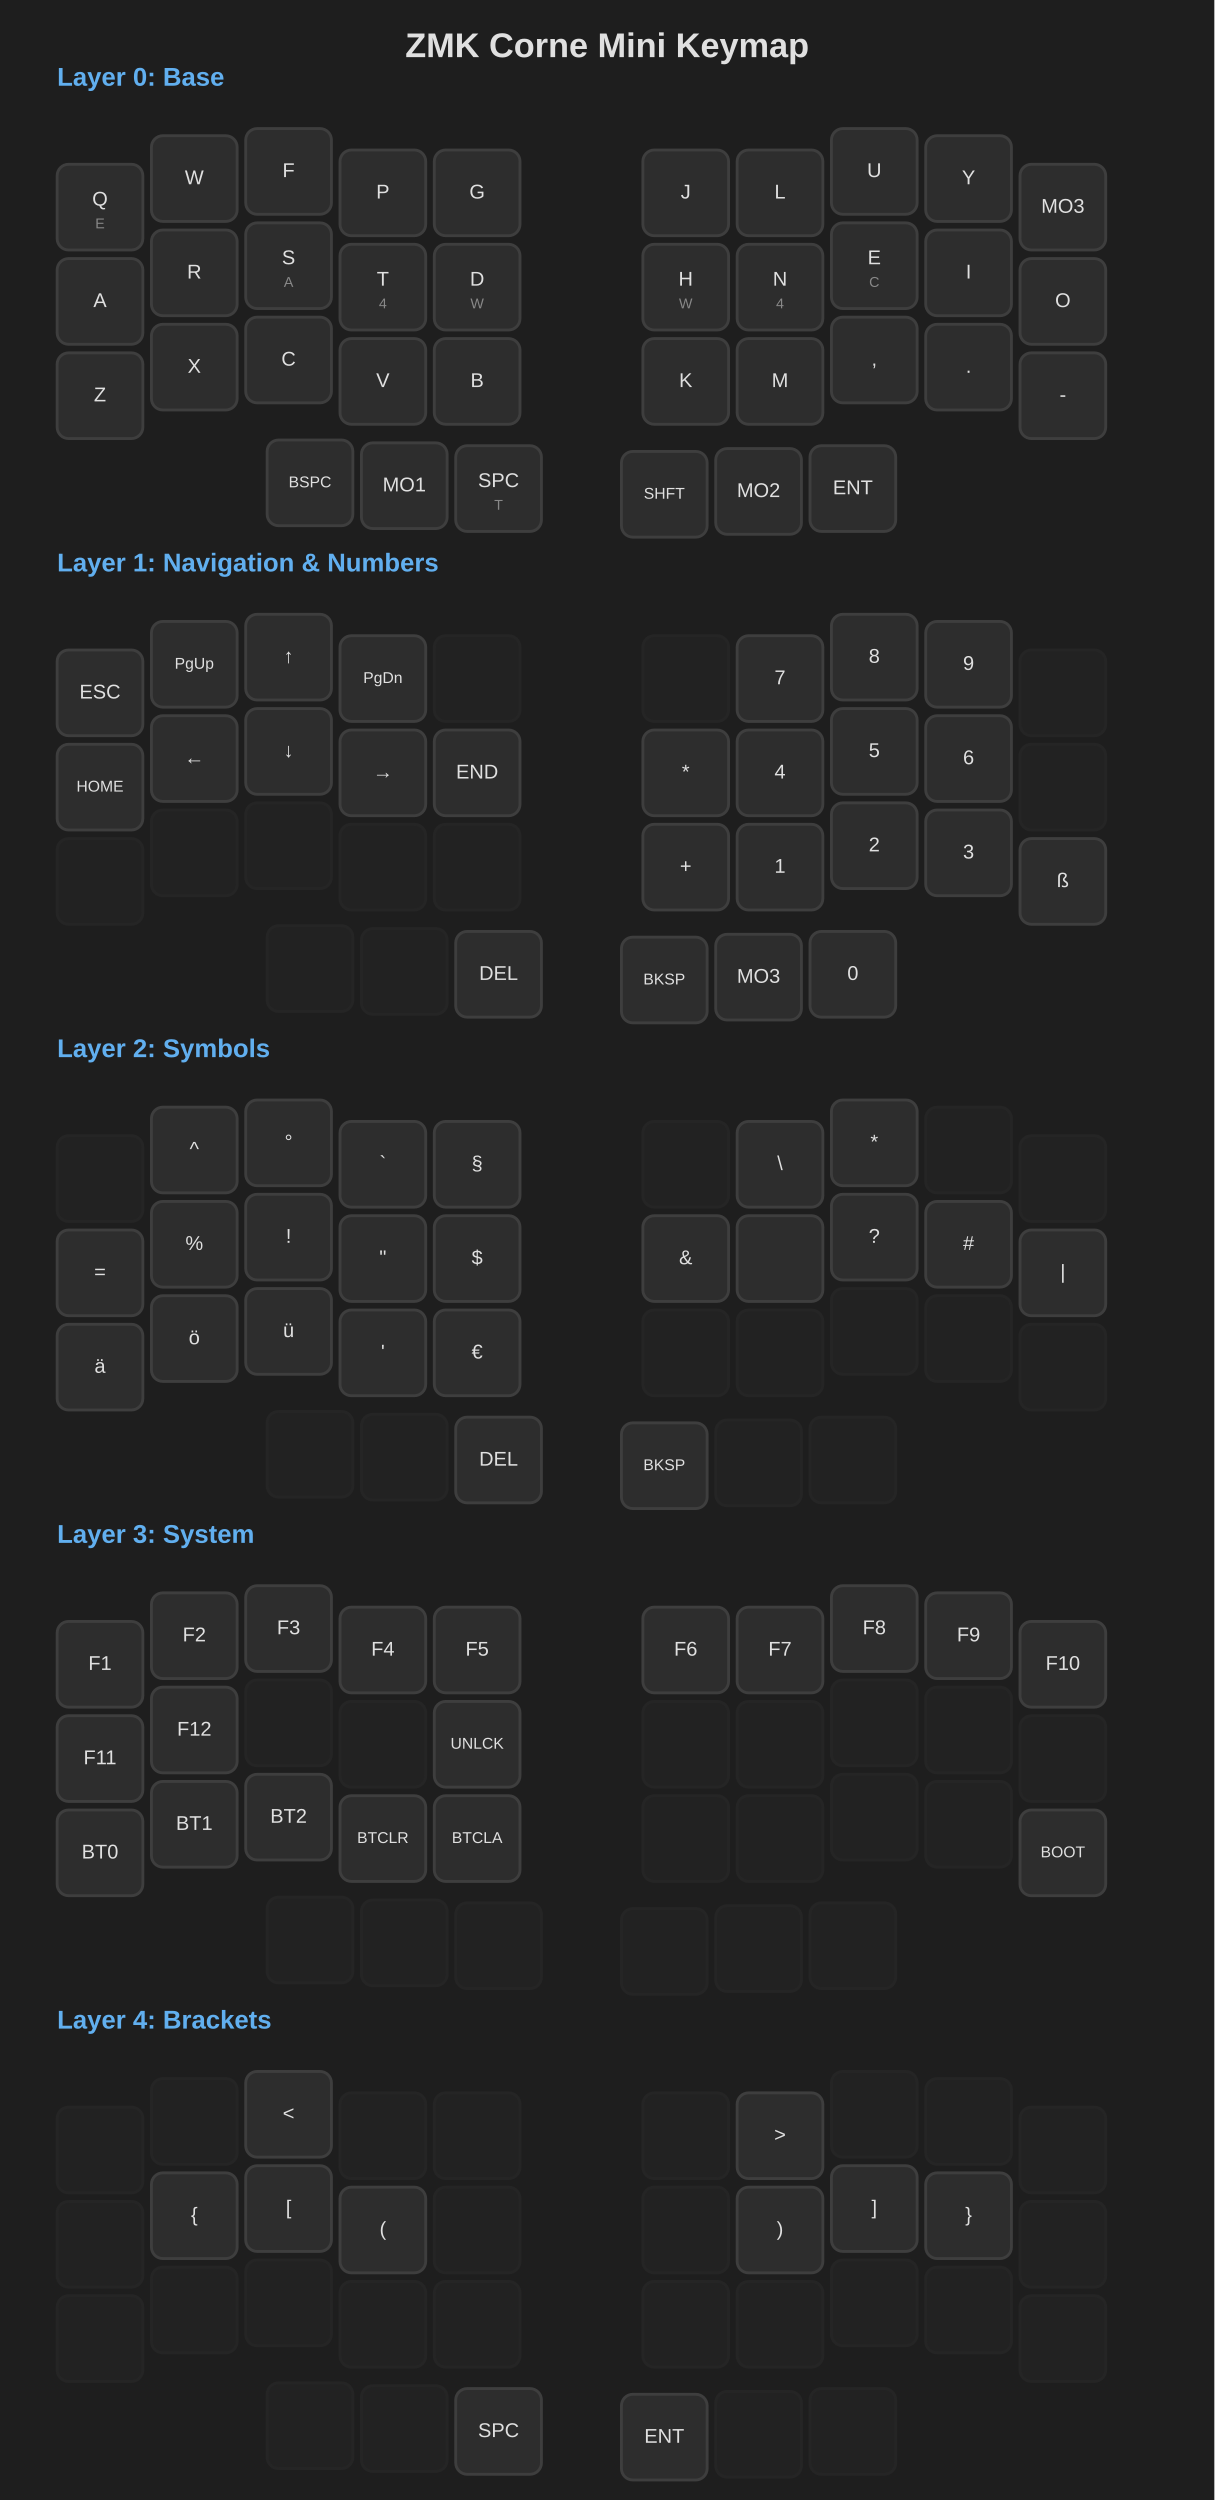
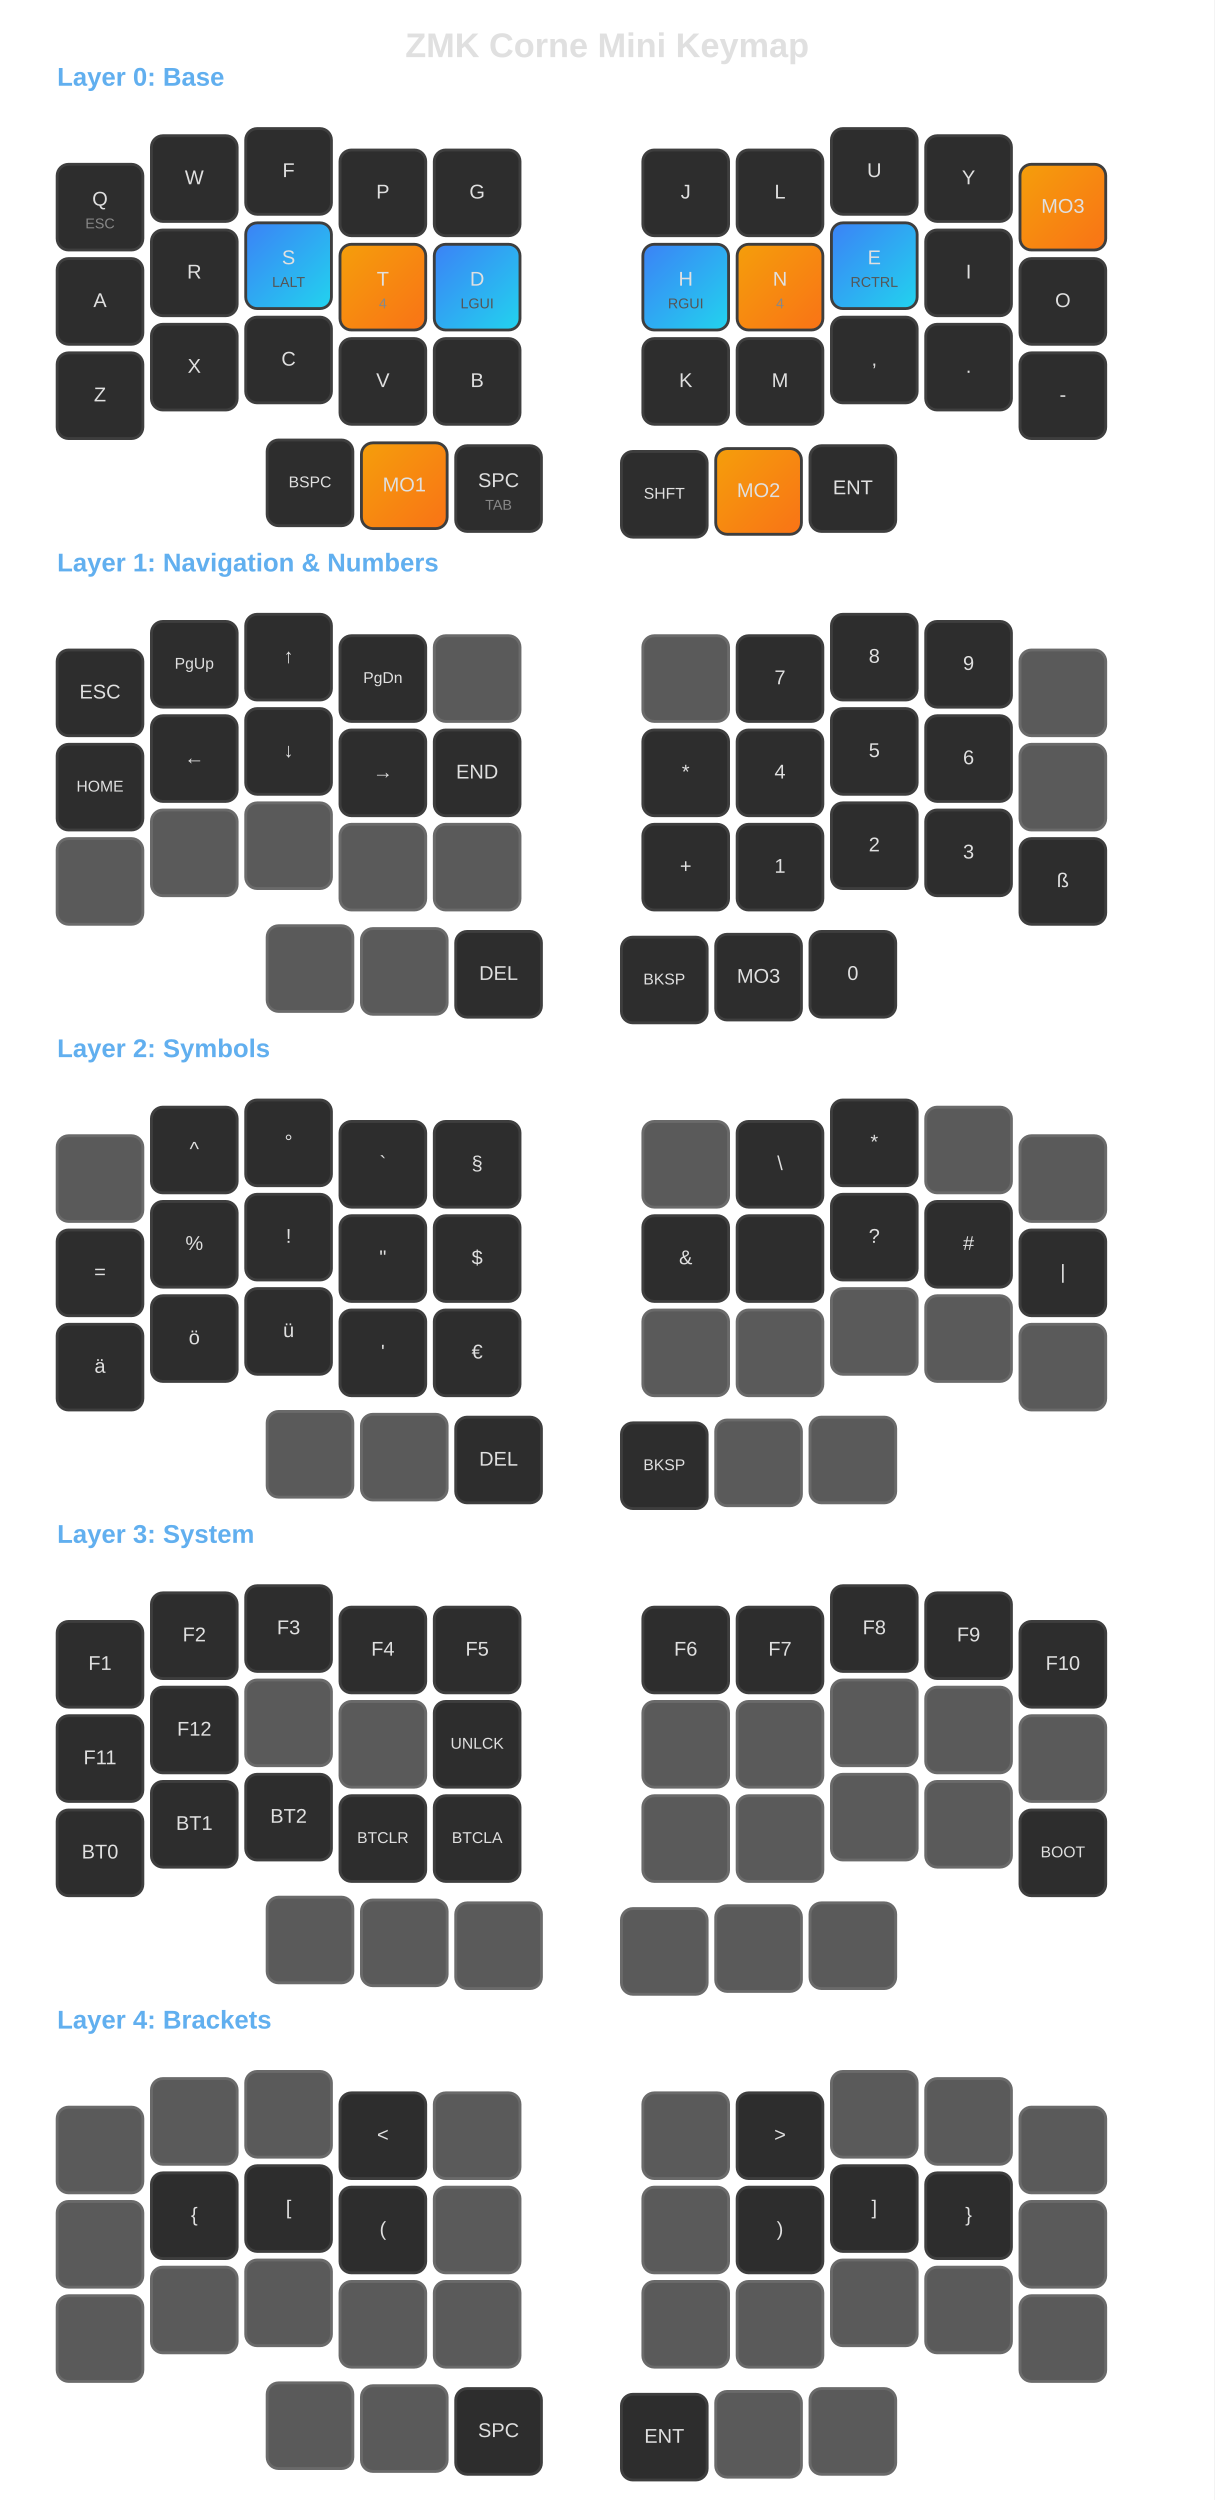
<svg xmlns="http://www.w3.org/2000/svg" viewBox="0 0 850 1750.0" width="850" height="1750.0">
-   <rect width="100%" height="100%" fill="#1e1e1e" />
+   <rect width="100%" height="100%" fill="#ffffff" />
+   <defs>
+     <linearGradient id="homerow-mods" x1="0" y1="0" x2="1" y2="1">
+       <stop offset="0%" stop-color="#3b82f6" />
+       <stop offset="100%" stop-color="#22d3ee" />
+     </linearGradient>
+     <linearGradient id="layer-switch" x1="0" y1="0" x2="1" y2="1">
+       <stop offset="0%" stop-color="#f59e0b" />
+       <stop offset="100%" stop-color="#f97316" />
+     </linearGradient>
+   </defs>
  <text x="50%" y="40.0" font-family="Arial" font-weight="bold" font-size="24" fill="#e0e0e0" text-anchor="middle">ZMK Corne Mini Keymap</text>
  <text x="40" y="60.0" font-family="Arial" font-size="18" fill="#61afef" font-weight="bold">Layer 0: Base</text>
  <rect x="40" y="115.0" width="60" height="60" rx="8" fill="#2d2d2d" stroke="#3e3e3e" stroke-width="2" />
  <text x="70.0" y="140.0" font-family="Arial" font-size="14" fill="#e0e0e0" text-anchor="middle" dominant-baseline="middle">Q</text>
-   <text x="70.0" y="157.0" font-family="Arial" font-size="10" fill="#888888" text-anchor="middle" dominant-baseline="middle">E</text>
+   <text x="70.0" y="157.0" font-family="Arial" font-size="10" fill="#888888" text-anchor="middle" dominant-baseline="middle">ESC</text>
  <rect x="106" y="95.0" width="60" height="60" rx="8" fill="#2d2d2d" stroke="#3e3e3e" stroke-width="2" />
  <text x="136.0" y="125.0" font-family="Arial" font-size="14" fill="#e0e0e0" text-anchor="middle" dominant-baseline="middle">W</text>
  <rect x="172" y="90.0" width="60" height="60" rx="8" fill="#2d2d2d" stroke="#3e3e3e" stroke-width="2" />
  <text x="202.0" y="120.0" font-family="Arial" font-size="14" fill="#e0e0e0" text-anchor="middle" dominant-baseline="middle">F</text>
  <rect x="238" y="105.0" width="60" height="60" rx="8" fill="#2d2d2d" stroke="#3e3e3e" stroke-width="2" />
  <text x="268.0" y="135.0" font-family="Arial" font-size="14" fill="#e0e0e0" text-anchor="middle" dominant-baseline="middle">P</text>
  <rect x="304" y="105.0" width="60" height="60" rx="8" fill="#2d2d2d" stroke="#3e3e3e" stroke-width="2" />
  <text x="334.0" y="135.0" font-family="Arial" font-size="14" fill="#e0e0e0" text-anchor="middle" dominant-baseline="middle">G</text>
  <rect x="40" y="181.0" width="60" height="60" rx="8" fill="#2d2d2d" stroke="#3e3e3e" stroke-width="2" />
  <text x="70.0" y="211.0" font-family="Arial" font-size="14" fill="#e0e0e0" text-anchor="middle" dominant-baseline="middle">A</text>
  <rect x="106" y="161.0" width="60" height="60" rx="8" fill="#2d2d2d" stroke="#3e3e3e" stroke-width="2" />
  <text x="136.0" y="191.0" font-family="Arial" font-size="14" fill="#e0e0e0" text-anchor="middle" dominant-baseline="middle">R</text>
-   <rect x="172" y="156.0" width="60" height="60" rx="8" fill="#2d2d2d" stroke="#3e3e3e" stroke-width="2" />
+   <rect x="172" y="156.0" width="60" height="60" rx="8" fill="url(#homerow-mods)" stroke="#3e3e3e" stroke-width="2" />
  <text x="202.0" y="181.0" font-family="Arial" font-size="14" fill="#e0e0e0" text-anchor="middle" dominant-baseline="middle">S</text>
-   <text x="202.0" y="198.0" font-family="Arial" font-size="10" fill="#888888" text-anchor="middle" dominant-baseline="middle">A</text>
-   <rect x="238" y="171.0" width="60" height="60" rx="8" fill="#2d2d2d" stroke="#3e3e3e" stroke-width="2" />
+   <text x="202.0" y="198.0" font-family="Arial" font-size="10" fill="#555555" text-anchor="middle" dominant-baseline="middle">LALT</text>
+   <rect x="238" y="171.0" width="60" height="60" rx="8" fill="url(#layer-switch)" stroke="#3e3e3e" stroke-width="2" />
  <text x="268.0" y="196.0" font-family="Arial" font-size="14" fill="#e0e0e0" text-anchor="middle" dominant-baseline="middle">T</text>
  <text x="268.0" y="213.0" font-family="Arial" font-size="10" fill="#888888" text-anchor="middle" dominant-baseline="middle">4</text>
-   <rect x="304" y="171.0" width="60" height="60" rx="8" fill="#2d2d2d" stroke="#3e3e3e" stroke-width="2" />
+   <rect x="304" y="171.0" width="60" height="60" rx="8" fill="url(#homerow-mods)" stroke="#3e3e3e" stroke-width="2" />
  <text x="334.0" y="196.0" font-family="Arial" font-size="14" fill="#e0e0e0" text-anchor="middle" dominant-baseline="middle">D</text>
-   <text x="334.0" y="213.0" font-family="Arial" font-size="10" fill="#888888" text-anchor="middle" dominant-baseline="middle">W</text>
+   <text x="334.0" y="213.0" font-family="Arial" font-size="10" fill="#555555" text-anchor="middle" dominant-baseline="middle">LGUI</text>
  <rect x="40" y="247.0" width="60" height="60" rx="8" fill="#2d2d2d" stroke="#3e3e3e" stroke-width="2" />
  <text x="70.0" y="277.0" font-family="Arial" font-size="14" fill="#e0e0e0" text-anchor="middle" dominant-baseline="middle">Z</text>
  <rect x="106" y="227.0" width="60" height="60" rx="8" fill="#2d2d2d" stroke="#3e3e3e" stroke-width="2" />
  <text x="136.0" y="257.0" font-family="Arial" font-size="14" fill="#e0e0e0" text-anchor="middle" dominant-baseline="middle">X</text>
  <rect x="172" y="222.0" width="60" height="60" rx="8" fill="#2d2d2d" stroke="#3e3e3e" stroke-width="2" />
  <text x="202.0" y="252.0" font-family="Arial" font-size="14" fill="#e0e0e0" text-anchor="middle" dominant-baseline="middle">C</text>
  <rect x="238" y="237.0" width="60" height="60" rx="8" fill="#2d2d2d" stroke="#3e3e3e" stroke-width="2" />
  <text x="268.0" y="267.0" font-family="Arial" font-size="14" fill="#e0e0e0" text-anchor="middle" dominant-baseline="middle">V</text>
  <rect x="304" y="237.0" width="60" height="60" rx="8" fill="#2d2d2d" stroke="#3e3e3e" stroke-width="2" />
  <text x="334.0" y="267.0" font-family="Arial" font-size="14" fill="#e0e0e0" text-anchor="middle" dominant-baseline="middle">B</text>
  <rect x="187" y="308.0" width="60" height="60" rx="8" fill="#2d2d2d" stroke="#3e3e3e" stroke-width="2" />
  <text x="217.0" y="338.0" font-family="Arial" font-size="11" fill="#e0e0e0" text-anchor="middle" dominant-baseline="middle">BSPC</text>
-   <rect x="253" y="310.0" width="60" height="60" rx="8" fill="#2d2d2d" stroke="#3e3e3e" stroke-width="2" />
+   <rect x="253" y="310.0" width="60" height="60" rx="8" fill="url(#layer-switch)" stroke="#3e3e3e" stroke-width="2" />
  <text x="283.0" y="340.0" font-family="Arial" font-size="14" fill="#e0e0e0" text-anchor="middle" dominant-baseline="middle">MO1</text>
  <rect x="319" y="312.0" width="60" height="60" rx="8" fill="#2d2d2d" stroke="#3e3e3e" stroke-width="2" />
  <text x="349.0" y="337.0" font-family="Arial" font-size="14" fill="#e0e0e0" text-anchor="middle" dominant-baseline="middle">SPC</text>
-   <text x="349.0" y="354.0" font-family="Arial" font-size="10" fill="#888888" text-anchor="middle" dominant-baseline="middle">T</text>
+   <text x="349.0" y="354.0" font-family="Arial" font-size="10" fill="#888888" text-anchor="middle" dominant-baseline="middle">TAB</text>
  <rect x="450" y="105.0" width="60" height="60" rx="8" fill="#2d2d2d" stroke="#3e3e3e" stroke-width="2" />
  <text x="480.0" y="135.0" font-family="Arial" font-size="14" fill="#e0e0e0" text-anchor="middle" dominant-baseline="middle">J</text>
  <rect x="516" y="105.0" width="60" height="60" rx="8" fill="#2d2d2d" stroke="#3e3e3e" stroke-width="2" />
  <text x="546.0" y="135.0" font-family="Arial" font-size="14" fill="#e0e0e0" text-anchor="middle" dominant-baseline="middle">L</text>
  <rect x="582" y="90.0" width="60" height="60" rx="8" fill="#2d2d2d" stroke="#3e3e3e" stroke-width="2" />
  <text x="612.0" y="120.0" font-family="Arial" font-size="14" fill="#e0e0e0" text-anchor="middle" dominant-baseline="middle">U</text>
  <rect x="648" y="95.0" width="60" height="60" rx="8" fill="#2d2d2d" stroke="#3e3e3e" stroke-width="2" />
  <text x="678.0" y="125.0" font-family="Arial" font-size="14" fill="#e0e0e0" text-anchor="middle" dominant-baseline="middle">Y</text>
-   <rect x="714" y="115.0" width="60" height="60" rx="8" fill="#2d2d2d" stroke="#3e3e3e" stroke-width="2" />
+   <rect x="714" y="115.0" width="60" height="60" rx="8" fill="url(#layer-switch)" stroke="#3e3e3e" stroke-width="2" />
  <text x="744.0" y="145.0" font-family="Arial" font-size="14" fill="#e0e0e0" text-anchor="middle" dominant-baseline="middle">MO3</text>
-   <rect x="450" y="171.0" width="60" height="60" rx="8" fill="#2d2d2d" stroke="#3e3e3e" stroke-width="2" />
+   <rect x="450" y="171.0" width="60" height="60" rx="8" fill="url(#homerow-mods)" stroke="#3e3e3e" stroke-width="2" />
  <text x="480.0" y="196.0" font-family="Arial" font-size="14" fill="#e0e0e0" text-anchor="middle" dominant-baseline="middle">H</text>
-   <text x="480.0" y="213.0" font-family="Arial" font-size="10" fill="#888888" text-anchor="middle" dominant-baseline="middle">W</text>
-   <rect x="516" y="171.0" width="60" height="60" rx="8" fill="#2d2d2d" stroke="#3e3e3e" stroke-width="2" />
+   <text x="480.0" y="213.0" font-family="Arial" font-size="10" fill="#555555" text-anchor="middle" dominant-baseline="middle">RGUI</text>
+   <rect x="516" y="171.0" width="60" height="60" rx="8" fill="url(#layer-switch)" stroke="#3e3e3e" stroke-width="2" />
  <text x="546.0" y="196.0" font-family="Arial" font-size="14" fill="#e0e0e0" text-anchor="middle" dominant-baseline="middle">N</text>
  <text x="546.0" y="213.0" font-family="Arial" font-size="10" fill="#888888" text-anchor="middle" dominant-baseline="middle">4</text>
-   <rect x="582" y="156.0" width="60" height="60" rx="8" fill="#2d2d2d" stroke="#3e3e3e" stroke-width="2" />
+   <rect x="582" y="156.0" width="60" height="60" rx="8" fill="url(#homerow-mods)" stroke="#3e3e3e" stroke-width="2" />
  <text x="612.0" y="181.0" font-family="Arial" font-size="14" fill="#e0e0e0" text-anchor="middle" dominant-baseline="middle">E</text>
-   <text x="612.0" y="198.0" font-family="Arial" font-size="10" fill="#888888" text-anchor="middle" dominant-baseline="middle">C</text>
+   <text x="612.0" y="198.0" font-family="Arial" font-size="10" fill="#555555" text-anchor="middle" dominant-baseline="middle">RCTRL</text>
  <rect x="648" y="161.0" width="60" height="60" rx="8" fill="#2d2d2d" stroke="#3e3e3e" stroke-width="2" />
  <text x="678.0" y="191.0" font-family="Arial" font-size="14" fill="#e0e0e0" text-anchor="middle" dominant-baseline="middle">I</text>
  <rect x="714" y="181.0" width="60" height="60" rx="8" fill="#2d2d2d" stroke="#3e3e3e" stroke-width="2" />
  <text x="744.0" y="211.0" font-family="Arial" font-size="14" fill="#e0e0e0" text-anchor="middle" dominant-baseline="middle">O</text>
  <rect x="450" y="237.0" width="60" height="60" rx="8" fill="#2d2d2d" stroke="#3e3e3e" stroke-width="2" />
  <text x="480.0" y="267.0" font-family="Arial" font-size="14" fill="#e0e0e0" text-anchor="middle" dominant-baseline="middle">K</text>
  <rect x="516" y="237.0" width="60" height="60" rx="8" fill="#2d2d2d" stroke="#3e3e3e" stroke-width="2" />
  <text x="546.0" y="267.0" font-family="Arial" font-size="14" fill="#e0e0e0" text-anchor="middle" dominant-baseline="middle">M</text>
  <rect x="582" y="222.0" width="60" height="60" rx="8" fill="#2d2d2d" stroke="#3e3e3e" stroke-width="2" />
  <text x="612.0" y="252.0" font-family="Arial" font-size="14" fill="#e0e0e0" text-anchor="middle" dominant-baseline="middle">,</text>
  <rect x="648" y="227.0" width="60" height="60" rx="8" fill="#2d2d2d" stroke="#3e3e3e" stroke-width="2" />
  <text x="678.0" y="257.0" font-family="Arial" font-size="14" fill="#e0e0e0" text-anchor="middle" dominant-baseline="middle">.</text>
  <rect x="714" y="247.0" width="60" height="60" rx="8" fill="#2d2d2d" stroke="#3e3e3e" stroke-width="2" />
  <text x="744.0" y="277.0" font-family="Arial" font-size="14" fill="#e0e0e0" text-anchor="middle" dominant-baseline="middle">-</text>
  <rect x="435" y="316.0" width="60" height="60" rx="8" fill="#2d2d2d" stroke="#3e3e3e" stroke-width="2" />
  <text x="465.0" y="346.0" font-family="Arial" font-size="11" fill="#e0e0e0" text-anchor="middle" dominant-baseline="middle">SHFT</text>
-   <rect x="501" y="314.0" width="60" height="60" rx="8" fill="#2d2d2d" stroke="#3e3e3e" stroke-width="2" />
+   <rect x="501" y="314.0" width="60" height="60" rx="8" fill="url(#layer-switch)" stroke="#3e3e3e" stroke-width="2" />
  <text x="531.0" y="344.0" font-family="Arial" font-size="14" fill="#e0e0e0" text-anchor="middle" dominant-baseline="middle">MO2</text>
  <rect x="567" y="312.0" width="60" height="60" rx="8" fill="#2d2d2d" stroke="#3e3e3e" stroke-width="2" />
  <text x="597.0" y="342.0" font-family="Arial" font-size="14" fill="#e0e0e0" text-anchor="middle" dominant-baseline="middle">ENT</text>
  <text x="40" y="400.0" font-family="Arial" font-size="18" fill="#61afef" font-weight="bold">Layer 1: Navigation &amp; Numbers</text>
  <rect x="40" y="455.0" width="60" height="60" rx="8" fill="#2d2d2d" stroke="#3e3e3e" stroke-width="2" />
  <text x="70.0" y="485.0" font-family="Arial" font-size="14" fill="#e0e0e0" text-anchor="middle" dominant-baseline="middle">ESC</text>
  <rect x="106" y="435.0" width="60" height="60" rx="8" fill="#2d2d2d" stroke="#3e3e3e" stroke-width="2" />
  <text x="136.0" y="465.0" font-family="Arial" font-size="11" fill="#e0e0e0" text-anchor="middle" dominant-baseline="middle">PgUp</text>
  <rect x="172" y="430.0" width="60" height="60" rx="8" fill="#2d2d2d" stroke="#3e3e3e" stroke-width="2" />
  <text x="202.0" y="460.0" font-family="Arial" font-size="14" fill="#e0e0e0" text-anchor="middle" dominant-baseline="middle">↑</text>
  <rect x="238" y="445.0" width="60" height="60" rx="8" fill="#2d2d2d" stroke="#3e3e3e" stroke-width="2" />
  <text x="268.0" y="475.0" font-family="Arial" font-size="11" fill="#e0e0e0" text-anchor="middle" dominant-baseline="middle">PgDn</text>
-   <rect x="304" y="445.0" width="60" height="60" rx="8" fill="#222" stroke="#252525" stroke-width="2" />
+   <rect x="304" y="445.0" width="60" height="60" rx="8" fill="#5a5a5a" stroke="#6a6a6a" stroke-width="2" />
  <rect x="40" y="521.0" width="60" height="60" rx="8" fill="#2d2d2d" stroke="#3e3e3e" stroke-width="2" />
  <text x="70.0" y="551.0" font-family="Arial" font-size="11" fill="#e0e0e0" text-anchor="middle" dominant-baseline="middle">HOME</text>
  <rect x="106" y="501.0" width="60" height="60" rx="8" fill="#2d2d2d" stroke="#3e3e3e" stroke-width="2" />
  <text x="136.0" y="531.0" font-family="Arial" font-size="14" fill="#e0e0e0" text-anchor="middle" dominant-baseline="middle">←</text>
  <rect x="172" y="496.0" width="60" height="60" rx="8" fill="#2d2d2d" stroke="#3e3e3e" stroke-width="2" />
  <text x="202.0" y="526.0" font-family="Arial" font-size="14" fill="#e0e0e0" text-anchor="middle" dominant-baseline="middle">↓</text>
  <rect x="238" y="511.0" width="60" height="60" rx="8" fill="#2d2d2d" stroke="#3e3e3e" stroke-width="2" />
  <text x="268.0" y="541.0" font-family="Arial" font-size="14" fill="#e0e0e0" text-anchor="middle" dominant-baseline="middle">→</text>
  <rect x="304" y="511.0" width="60" height="60" rx="8" fill="#2d2d2d" stroke="#3e3e3e" stroke-width="2" />
  <text x="334.0" y="541.0" font-family="Arial" font-size="14" fill="#e0e0e0" text-anchor="middle" dominant-baseline="middle">END</text>
-   <rect x="40" y="587.0" width="60" height="60" rx="8" fill="#222" stroke="#252525" stroke-width="2" />
-   <rect x="106" y="567.0" width="60" height="60" rx="8" fill="#222" stroke="#252525" stroke-width="2" />
-   <rect x="172" y="562.0" width="60" height="60" rx="8" fill="#222" stroke="#252525" stroke-width="2" />
-   <rect x="238" y="577.0" width="60" height="60" rx="8" fill="#222" stroke="#252525" stroke-width="2" />
-   <rect x="304" y="577.0" width="60" height="60" rx="8" fill="#222" stroke="#252525" stroke-width="2" />
-   <rect x="187" y="648.0" width="60" height="60" rx="8" fill="#222" stroke="#252525" stroke-width="2" />
-   <rect x="253" y="650.0" width="60" height="60" rx="8" fill="#222" stroke="#252525" stroke-width="2" />
+   <rect x="40" y="587.0" width="60" height="60" rx="8" fill="#5a5a5a" stroke="#6a6a6a" stroke-width="2" />
+   <rect x="106" y="567.0" width="60" height="60" rx="8" fill="#5a5a5a" stroke="#6a6a6a" stroke-width="2" />
+   <rect x="172" y="562.0" width="60" height="60" rx="8" fill="#5a5a5a" stroke="#6a6a6a" stroke-width="2" />
+   <rect x="238" y="577.0" width="60" height="60" rx="8" fill="#5a5a5a" stroke="#6a6a6a" stroke-width="2" />
+   <rect x="304" y="577.0" width="60" height="60" rx="8" fill="#5a5a5a" stroke="#6a6a6a" stroke-width="2" />
+   <rect x="187" y="648.0" width="60" height="60" rx="8" fill="#5a5a5a" stroke="#6a6a6a" stroke-width="2" />
+   <rect x="253" y="650.0" width="60" height="60" rx="8" fill="#5a5a5a" stroke="#6a6a6a" stroke-width="2" />
  <rect x="319" y="652.0" width="60" height="60" rx="8" fill="#2d2d2d" stroke="#3e3e3e" stroke-width="2" />
  <text x="349.0" y="682.0" font-family="Arial" font-size="14" fill="#e0e0e0" text-anchor="middle" dominant-baseline="middle">DEL</text>
-   <rect x="450" y="445.0" width="60" height="60" rx="8" fill="#222" stroke="#252525" stroke-width="2" />
+   <rect x="450" y="445.0" width="60" height="60" rx="8" fill="#5a5a5a" stroke="#6a6a6a" stroke-width="2" />
  <rect x="516" y="445.0" width="60" height="60" rx="8" fill="#2d2d2d" stroke="#3e3e3e" stroke-width="2" />
  <text x="546.0" y="475.0" font-family="Arial" font-size="14" fill="#e0e0e0" text-anchor="middle" dominant-baseline="middle">7</text>
  <rect x="582" y="430.0" width="60" height="60" rx="8" fill="#2d2d2d" stroke="#3e3e3e" stroke-width="2" />
  <text x="612.0" y="460.0" font-family="Arial" font-size="14" fill="#e0e0e0" text-anchor="middle" dominant-baseline="middle">8</text>
  <rect x="648" y="435.0" width="60" height="60" rx="8" fill="#2d2d2d" stroke="#3e3e3e" stroke-width="2" />
  <text x="678.0" y="465.0" font-family="Arial" font-size="14" fill="#e0e0e0" text-anchor="middle" dominant-baseline="middle">9</text>
-   <rect x="714" y="455.0" width="60" height="60" rx="8" fill="#222" stroke="#252525" stroke-width="2" />
+   <rect x="714" y="455.0" width="60" height="60" rx="8" fill="#5a5a5a" stroke="#6a6a6a" stroke-width="2" />
  <rect x="450" y="511.0" width="60" height="60" rx="8" fill="#2d2d2d" stroke="#3e3e3e" stroke-width="2" />
  <text x="480.0" y="541.0" font-family="Arial" font-size="14" fill="#e0e0e0" text-anchor="middle" dominant-baseline="middle">*</text>
  <rect x="516" y="511.0" width="60" height="60" rx="8" fill="#2d2d2d" stroke="#3e3e3e" stroke-width="2" />
  <text x="546.0" y="541.0" font-family="Arial" font-size="14" fill="#e0e0e0" text-anchor="middle" dominant-baseline="middle">4</text>
  <rect x="582" y="496.0" width="60" height="60" rx="8" fill="#2d2d2d" stroke="#3e3e3e" stroke-width="2" />
  <text x="612.0" y="526.0" font-family="Arial" font-size="14" fill="#e0e0e0" text-anchor="middle" dominant-baseline="middle">5</text>
  <rect x="648" y="501.0" width="60" height="60" rx="8" fill="#2d2d2d" stroke="#3e3e3e" stroke-width="2" />
  <text x="678.0" y="531.0" font-family="Arial" font-size="14" fill="#e0e0e0" text-anchor="middle" dominant-baseline="middle">6</text>
-   <rect x="714" y="521.0" width="60" height="60" rx="8" fill="#222" stroke="#252525" stroke-width="2" />
+   <rect x="714" y="521.0" width="60" height="60" rx="8" fill="#5a5a5a" stroke="#6a6a6a" stroke-width="2" />
  <rect x="450" y="577.0" width="60" height="60" rx="8" fill="#2d2d2d" stroke="#3e3e3e" stroke-width="2" />
  <text x="480.0" y="607.0" font-family="Arial" font-size="14" fill="#e0e0e0" text-anchor="middle" dominant-baseline="middle">+</text>
  <rect x="516" y="577.0" width="60" height="60" rx="8" fill="#2d2d2d" stroke="#3e3e3e" stroke-width="2" />
  <text x="546.0" y="607.0" font-family="Arial" font-size="14" fill="#e0e0e0" text-anchor="middle" dominant-baseline="middle">1</text>
  <rect x="582" y="562.0" width="60" height="60" rx="8" fill="#2d2d2d" stroke="#3e3e3e" stroke-width="2" />
  <text x="612.0" y="592.0" font-family="Arial" font-size="14" fill="#e0e0e0" text-anchor="middle" dominant-baseline="middle">2</text>
  <rect x="648" y="567.0" width="60" height="60" rx="8" fill="#2d2d2d" stroke="#3e3e3e" stroke-width="2" />
  <text x="678.0" y="597.0" font-family="Arial" font-size="14" fill="#e0e0e0" text-anchor="middle" dominant-baseline="middle">3</text>
  <rect x="714" y="587.0" width="60" height="60" rx="8" fill="#2d2d2d" stroke="#3e3e3e" stroke-width="2" />
  <text x="744.0" y="617.0" font-family="Arial" font-size="14" fill="#e0e0e0" text-anchor="middle" dominant-baseline="middle">ß</text>
  <rect x="435" y="656.0" width="60" height="60" rx="8" fill="#2d2d2d" stroke="#3e3e3e" stroke-width="2" />
  <text x="465.0" y="686.0" font-family="Arial" font-size="11" fill="#e0e0e0" text-anchor="middle" dominant-baseline="middle">BKSP</text>
  <rect x="501" y="654.0" width="60" height="60" rx="8" fill="#2d2d2d" stroke="#3e3e3e" stroke-width="2" />
  <text x="531.0" y="684.0" font-family="Arial" font-size="14" fill="#e0e0e0" text-anchor="middle" dominant-baseline="middle">MO3</text>
  <rect x="567" y="652.0" width="60" height="60" rx="8" fill="#2d2d2d" stroke="#3e3e3e" stroke-width="2" />
  <text x="597.0" y="682.0" font-family="Arial" font-size="14" fill="#e0e0e0" text-anchor="middle" dominant-baseline="middle">0</text>
  <text x="40" y="740.0" font-family="Arial" font-size="18" fill="#61afef" font-weight="bold">Layer 2: Symbols</text>
-   <rect x="40" y="795.0" width="60" height="60" rx="8" fill="#222" stroke="#252525" stroke-width="2" />
+   <rect x="40" y="795.0" width="60" height="60" rx="8" fill="#5a5a5a" stroke="#6a6a6a" stroke-width="2" />
  <rect x="106" y="775.0" width="60" height="60" rx="8" fill="#2d2d2d" stroke="#3e3e3e" stroke-width="2" />
  <text x="136.0" y="805.0" font-family="Arial" font-size="14" fill="#e0e0e0" text-anchor="middle" dominant-baseline="middle">^</text>
  <rect x="172" y="770.0" width="60" height="60" rx="8" fill="#2d2d2d" stroke="#3e3e3e" stroke-width="2" />
  <text x="202.0" y="800.0" font-family="Arial" font-size="14" fill="#e0e0e0" text-anchor="middle" dominant-baseline="middle">°</text>
  <rect x="238" y="785.0" width="60" height="60" rx="8" fill="#2d2d2d" stroke="#3e3e3e" stroke-width="2" />
  <text x="268.0" y="815.0" font-family="Arial" font-size="14" fill="#e0e0e0" text-anchor="middle" dominant-baseline="middle">`</text>
  <rect x="304" y="785.0" width="60" height="60" rx="8" fill="#2d2d2d" stroke="#3e3e3e" stroke-width="2" />
  <text x="334.0" y="815.0" font-family="Arial" font-size="14" fill="#e0e0e0" text-anchor="middle" dominant-baseline="middle">§</text>
  <rect x="40" y="861.0" width="60" height="60" rx="8" fill="#2d2d2d" stroke="#3e3e3e" stroke-width="2" />
  <text x="70.0" y="891.0" font-family="Arial" font-size="14" fill="#e0e0e0" text-anchor="middle" dominant-baseline="middle">=</text>
  <rect x="106" y="841.0" width="60" height="60" rx="8" fill="#2d2d2d" stroke="#3e3e3e" stroke-width="2" />
  <text x="136.0" y="871.0" font-family="Arial" font-size="14" fill="#e0e0e0" text-anchor="middle" dominant-baseline="middle">%</text>
  <rect x="172" y="836.0" width="60" height="60" rx="8" fill="#2d2d2d" stroke="#3e3e3e" stroke-width="2" />
  <text x="202.0" y="866.0" font-family="Arial" font-size="14" fill="#e0e0e0" text-anchor="middle" dominant-baseline="middle">!</text>
  <rect x="238" y="851.0" width="60" height="60" rx="8" fill="#2d2d2d" stroke="#3e3e3e" stroke-width="2" />
  <text x="268.0" y="881.0" font-family="Arial" font-size="14" fill="#e0e0e0" text-anchor="middle" dominant-baseline="middle">"</text>
  <rect x="304" y="851.0" width="60" height="60" rx="8" fill="#2d2d2d" stroke="#3e3e3e" stroke-width="2" />
  <text x="334.0" y="881.0" font-family="Arial" font-size="14" fill="#e0e0e0" text-anchor="middle" dominant-baseline="middle">$</text>
  <rect x="40" y="927.0" width="60" height="60" rx="8" fill="#2d2d2d" stroke="#3e3e3e" stroke-width="2" />
  <text x="70.0" y="957.0" font-family="Arial" font-size="14" fill="#e0e0e0" text-anchor="middle" dominant-baseline="middle">ä</text>
  <rect x="106" y="907.0" width="60" height="60" rx="8" fill="#2d2d2d" stroke="#3e3e3e" stroke-width="2" />
  <text x="136.0" y="937.0" font-family="Arial" font-size="14" fill="#e0e0e0" text-anchor="middle" dominant-baseline="middle">ö</text>
  <rect x="172" y="902.0" width="60" height="60" rx="8" fill="#2d2d2d" stroke="#3e3e3e" stroke-width="2" />
  <text x="202.0" y="932.0" font-family="Arial" font-size="14" fill="#e0e0e0" text-anchor="middle" dominant-baseline="middle">ü</text>
  <rect x="238" y="917.0" width="60" height="60" rx="8" fill="#2d2d2d" stroke="#3e3e3e" stroke-width="2" />
  <text x="268.0" y="947.0" font-family="Arial" font-size="14" fill="#e0e0e0" text-anchor="middle" dominant-baseline="middle">'</text>
  <rect x="304" y="917.0" width="60" height="60" rx="8" fill="#2d2d2d" stroke="#3e3e3e" stroke-width="2" />
  <text x="334.0" y="947.0" font-family="Arial" font-size="14" fill="#e0e0e0" text-anchor="middle" dominant-baseline="middle">€</text>
-   <rect x="187" y="988.0" width="60" height="60" rx="8" fill="#222" stroke="#252525" stroke-width="2" />
-   <rect x="253" y="990.0" width="60" height="60" rx="8" fill="#222" stroke="#252525" stroke-width="2" />
+   <rect x="187" y="988.0" width="60" height="60" rx="8" fill="#5a5a5a" stroke="#6a6a6a" stroke-width="2" />
+   <rect x="253" y="990.0" width="60" height="60" rx="8" fill="#5a5a5a" stroke="#6a6a6a" stroke-width="2" />
  <rect x="319" y="992.0" width="60" height="60" rx="8" fill="#2d2d2d" stroke="#3e3e3e" stroke-width="2" />
  <text x="349.0" y="1022.0" font-family="Arial" font-size="14" fill="#e0e0e0" text-anchor="middle" dominant-baseline="middle">DEL</text>
-   <rect x="450" y="785.0" width="60" height="60" rx="8" fill="#222" stroke="#252525" stroke-width="2" />
+   <rect x="450" y="785.0" width="60" height="60" rx="8" fill="#5a5a5a" stroke="#6a6a6a" stroke-width="2" />
  <rect x="516" y="785.0" width="60" height="60" rx="8" fill="#2d2d2d" stroke="#3e3e3e" stroke-width="2" />
  <text x="546.0" y="815.0" font-family="Arial" font-size="14" fill="#e0e0e0" text-anchor="middle" dominant-baseline="middle">\</text>
  <rect x="582" y="770.0" width="60" height="60" rx="8" fill="#2d2d2d" stroke="#3e3e3e" stroke-width="2" />
  <text x="612.0" y="800.0" font-family="Arial" font-size="14" fill="#e0e0e0" text-anchor="middle" dominant-baseline="middle">*</text>
-   <rect x="648" y="775.0" width="60" height="60" rx="8" fill="#222" stroke="#252525" stroke-width="2" />
-   <rect x="714" y="795.0" width="60" height="60" rx="8" fill="#222" stroke="#252525" stroke-width="2" />
+   <rect x="648" y="775.0" width="60" height="60" rx="8" fill="#5a5a5a" stroke="#6a6a6a" stroke-width="2" />
+   <rect x="714" y="795.0" width="60" height="60" rx="8" fill="#5a5a5a" stroke="#6a6a6a" stroke-width="2" />
  <rect x="450" y="851.0" width="60" height="60" rx="8" fill="#2d2d2d" stroke="#3e3e3e" stroke-width="2" />
  <text x="480.0" y="881.0" font-family="Arial" font-size="14" fill="#e0e0e0" text-anchor="middle" dominant-baseline="middle">&amp;</text>
  <rect x="516" y="851.0" width="60" height="60" rx="8" fill="#2d2d2d" stroke="#3e3e3e" stroke-width="2" />
  <rect x="582" y="836.0" width="60" height="60" rx="8" fill="#2d2d2d" stroke="#3e3e3e" stroke-width="2" />
  <text x="612.0" y="866.0" font-family="Arial" font-size="14" fill="#e0e0e0" text-anchor="middle" dominant-baseline="middle">?</text>
  <rect x="648" y="841.0" width="60" height="60" rx="8" fill="#2d2d2d" stroke="#3e3e3e" stroke-width="2" />
  <text x="678.0" y="871.0" font-family="Arial" font-size="14" fill="#e0e0e0" text-anchor="middle" dominant-baseline="middle">#</text>
  <rect x="714" y="861.0" width="60" height="60" rx="8" fill="#2d2d2d" stroke="#3e3e3e" stroke-width="2" />
  <text x="744.0" y="891.0" font-family="Arial" font-size="14" fill="#e0e0e0" text-anchor="middle" dominant-baseline="middle">|</text>
-   <rect x="450" y="917.0" width="60" height="60" rx="8" fill="#222" stroke="#252525" stroke-width="2" />
-   <rect x="516" y="917.0" width="60" height="60" rx="8" fill="#222" stroke="#252525" stroke-width="2" />
-   <rect x="582" y="902.0" width="60" height="60" rx="8" fill="#222" stroke="#252525" stroke-width="2" />
-   <rect x="648" y="907.0" width="60" height="60" rx="8" fill="#222" stroke="#252525" stroke-width="2" />
-   <rect x="714" y="927.0" width="60" height="60" rx="8" fill="#222" stroke="#252525" stroke-width="2" />
+   <rect x="450" y="917.0" width="60" height="60" rx="8" fill="#5a5a5a" stroke="#6a6a6a" stroke-width="2" />
+   <rect x="516" y="917.0" width="60" height="60" rx="8" fill="#5a5a5a" stroke="#6a6a6a" stroke-width="2" />
+   <rect x="582" y="902.0" width="60" height="60" rx="8" fill="#5a5a5a" stroke="#6a6a6a" stroke-width="2" />
+   <rect x="648" y="907.0" width="60" height="60" rx="8" fill="#5a5a5a" stroke="#6a6a6a" stroke-width="2" />
+   <rect x="714" y="927.0" width="60" height="60" rx="8" fill="#5a5a5a" stroke="#6a6a6a" stroke-width="2" />
  <rect x="435" y="996.0" width="60" height="60" rx="8" fill="#2d2d2d" stroke="#3e3e3e" stroke-width="2" />
  <text x="465.0" y="1026.0" font-family="Arial" font-size="11" fill="#e0e0e0" text-anchor="middle" dominant-baseline="middle">BKSP</text>
-   <rect x="501" y="994.0" width="60" height="60" rx="8" fill="#222" stroke="#252525" stroke-width="2" />
-   <rect x="567" y="992.0" width="60" height="60" rx="8" fill="#222" stroke="#252525" stroke-width="2" />
+   <rect x="501" y="994.0" width="60" height="60" rx="8" fill="#5a5a5a" stroke="#6a6a6a" stroke-width="2" />
+   <rect x="567" y="992.0" width="60" height="60" rx="8" fill="#5a5a5a" stroke="#6a6a6a" stroke-width="2" />
  <text x="40" y="1080.0" font-family="Arial" font-size="18" fill="#61afef" font-weight="bold">Layer 3: System</text>
  <rect x="40" y="1135.0" width="60" height="60" rx="8" fill="#2d2d2d" stroke="#3e3e3e" stroke-width="2" />
  <text x="70.0" y="1165.0" font-family="Arial" font-size="14" fill="#e0e0e0" text-anchor="middle" dominant-baseline="middle">F1</text>
  <rect x="106" y="1115.0" width="60" height="60" rx="8" fill="#2d2d2d" stroke="#3e3e3e" stroke-width="2" />
  <text x="136.0" y="1145.0" font-family="Arial" font-size="14" fill="#e0e0e0" text-anchor="middle" dominant-baseline="middle">F2</text>
  <rect x="172" y="1110.0" width="60" height="60" rx="8" fill="#2d2d2d" stroke="#3e3e3e" stroke-width="2" />
  <text x="202.0" y="1140.0" font-family="Arial" font-size="14" fill="#e0e0e0" text-anchor="middle" dominant-baseline="middle">F3</text>
  <rect x="238" y="1125.0" width="60" height="60" rx="8" fill="#2d2d2d" stroke="#3e3e3e" stroke-width="2" />
  <text x="268.0" y="1155.0" font-family="Arial" font-size="14" fill="#e0e0e0" text-anchor="middle" dominant-baseline="middle">F4</text>
  <rect x="304" y="1125.0" width="60" height="60" rx="8" fill="#2d2d2d" stroke="#3e3e3e" stroke-width="2" />
  <text x="334.0" y="1155.0" font-family="Arial" font-size="14" fill="#e0e0e0" text-anchor="middle" dominant-baseline="middle">F5</text>
  <rect x="40" y="1201.0" width="60" height="60" rx="8" fill="#2d2d2d" stroke="#3e3e3e" stroke-width="2" />
  <text x="70.0" y="1231.0" font-family="Arial" font-size="14" fill="#e0e0e0" text-anchor="middle" dominant-baseline="middle">F11</text>
  <rect x="106" y="1181.0" width="60" height="60" rx="8" fill="#2d2d2d" stroke="#3e3e3e" stroke-width="2" />
  <text x="136.0" y="1211.0" font-family="Arial" font-size="14" fill="#e0e0e0" text-anchor="middle" dominant-baseline="middle">F12</text>
-   <rect x="172" y="1176.0" width="60" height="60" rx="8" fill="#222" stroke="#252525" stroke-width="2" />
-   <rect x="238" y="1191.0" width="60" height="60" rx="8" fill="#222" stroke="#252525" stroke-width="2" />
+   <rect x="172" y="1176.0" width="60" height="60" rx="8" fill="#5a5a5a" stroke="#6a6a6a" stroke-width="2" />
+   <rect x="238" y="1191.0" width="60" height="60" rx="8" fill="#5a5a5a" stroke="#6a6a6a" stroke-width="2" />
  <rect x="304" y="1191.0" width="60" height="60" rx="8" fill="#2d2d2d" stroke="#3e3e3e" stroke-width="2" />
  <text x="334.0" y="1221.0" font-family="Arial" font-size="11" fill="#e0e0e0" text-anchor="middle" dominant-baseline="middle">UNLCK</text>
  <rect x="40" y="1267.0" width="60" height="60" rx="8" fill="#2d2d2d" stroke="#3e3e3e" stroke-width="2" />
  <text x="70.0" y="1297.0" font-family="Arial" font-size="14" fill="#e0e0e0" text-anchor="middle" dominant-baseline="middle">BT0</text>
  <rect x="106" y="1247.0" width="60" height="60" rx="8" fill="#2d2d2d" stroke="#3e3e3e" stroke-width="2" />
  <text x="136.0" y="1277.0" font-family="Arial" font-size="14" fill="#e0e0e0" text-anchor="middle" dominant-baseline="middle">BT1</text>
  <rect x="172" y="1242.0" width="60" height="60" rx="8" fill="#2d2d2d" stroke="#3e3e3e" stroke-width="2" />
  <text x="202.0" y="1272.0" font-family="Arial" font-size="14" fill="#e0e0e0" text-anchor="middle" dominant-baseline="middle">BT2</text>
  <rect x="238" y="1257.0" width="60" height="60" rx="8" fill="#2d2d2d" stroke="#3e3e3e" stroke-width="2" />
  <text x="268.0" y="1287.0" font-family="Arial" font-size="11" fill="#e0e0e0" text-anchor="middle" dominant-baseline="middle">BTCLR</text>
  <rect x="304" y="1257.0" width="60" height="60" rx="8" fill="#2d2d2d" stroke="#3e3e3e" stroke-width="2" />
  <text x="334.0" y="1287.0" font-family="Arial" font-size="11" fill="#e0e0e0" text-anchor="middle" dominant-baseline="middle">BTCLA</text>
-   <rect x="187" y="1328.0" width="60" height="60" rx="8" fill="#222" stroke="#252525" stroke-width="2" />
-   <rect x="253" y="1330.0" width="60" height="60" rx="8" fill="#222" stroke="#252525" stroke-width="2" />
-   <rect x="319" y="1332.0" width="60" height="60" rx="8" fill="#222" stroke="#252525" stroke-width="2" />
+   <rect x="187" y="1328.0" width="60" height="60" rx="8" fill="#5a5a5a" stroke="#6a6a6a" stroke-width="2" />
+   <rect x="253" y="1330.0" width="60" height="60" rx="8" fill="#5a5a5a" stroke="#6a6a6a" stroke-width="2" />
+   <rect x="319" y="1332.0" width="60" height="60" rx="8" fill="#5a5a5a" stroke="#6a6a6a" stroke-width="2" />
  <rect x="450" y="1125.0" width="60" height="60" rx="8" fill="#2d2d2d" stroke="#3e3e3e" stroke-width="2" />
  <text x="480.0" y="1155.0" font-family="Arial" font-size="14" fill="#e0e0e0" text-anchor="middle" dominant-baseline="middle">F6</text>
  <rect x="516" y="1125.0" width="60" height="60" rx="8" fill="#2d2d2d" stroke="#3e3e3e" stroke-width="2" />
  <text x="546.0" y="1155.0" font-family="Arial" font-size="14" fill="#e0e0e0" text-anchor="middle" dominant-baseline="middle">F7</text>
  <rect x="582" y="1110.0" width="60" height="60" rx="8" fill="#2d2d2d" stroke="#3e3e3e" stroke-width="2" />
  <text x="612.0" y="1140.0" font-family="Arial" font-size="14" fill="#e0e0e0" text-anchor="middle" dominant-baseline="middle">F8</text>
  <rect x="648" y="1115.0" width="60" height="60" rx="8" fill="#2d2d2d" stroke="#3e3e3e" stroke-width="2" />
  <text x="678.0" y="1145.0" font-family="Arial" font-size="14" fill="#e0e0e0" text-anchor="middle" dominant-baseline="middle">F9</text>
  <rect x="714" y="1135.0" width="60" height="60" rx="8" fill="#2d2d2d" stroke="#3e3e3e" stroke-width="2" />
  <text x="744.0" y="1165.0" font-family="Arial" font-size="14" fill="#e0e0e0" text-anchor="middle" dominant-baseline="middle">F10</text>
-   <rect x="450" y="1191.0" width="60" height="60" rx="8" fill="#222" stroke="#252525" stroke-width="2" />
-   <rect x="516" y="1191.0" width="60" height="60" rx="8" fill="#222" stroke="#252525" stroke-width="2" />
-   <rect x="582" y="1176.0" width="60" height="60" rx="8" fill="#222" stroke="#252525" stroke-width="2" />
-   <rect x="648" y="1181.0" width="60" height="60" rx="8" fill="#222" stroke="#252525" stroke-width="2" />
-   <rect x="714" y="1201.0" width="60" height="60" rx="8" fill="#222" stroke="#252525" stroke-width="2" />
-   <rect x="450" y="1257.0" width="60" height="60" rx="8" fill="#222" stroke="#252525" stroke-width="2" />
-   <rect x="516" y="1257.0" width="60" height="60" rx="8" fill="#222" stroke="#252525" stroke-width="2" />
-   <rect x="582" y="1242.0" width="60" height="60" rx="8" fill="#222" stroke="#252525" stroke-width="2" />
-   <rect x="648" y="1247.0" width="60" height="60" rx="8" fill="#222" stroke="#252525" stroke-width="2" />
+   <rect x="450" y="1191.0" width="60" height="60" rx="8" fill="#5a5a5a" stroke="#6a6a6a" stroke-width="2" />
+   <rect x="516" y="1191.0" width="60" height="60" rx="8" fill="#5a5a5a" stroke="#6a6a6a" stroke-width="2" />
+   <rect x="582" y="1176.0" width="60" height="60" rx="8" fill="#5a5a5a" stroke="#6a6a6a" stroke-width="2" />
+   <rect x="648" y="1181.0" width="60" height="60" rx="8" fill="#5a5a5a" stroke="#6a6a6a" stroke-width="2" />
+   <rect x="714" y="1201.0" width="60" height="60" rx="8" fill="#5a5a5a" stroke="#6a6a6a" stroke-width="2" />
+   <rect x="450" y="1257.0" width="60" height="60" rx="8" fill="#5a5a5a" stroke="#6a6a6a" stroke-width="2" />
+   <rect x="516" y="1257.0" width="60" height="60" rx="8" fill="#5a5a5a" stroke="#6a6a6a" stroke-width="2" />
+   <rect x="582" y="1242.0" width="60" height="60" rx="8" fill="#5a5a5a" stroke="#6a6a6a" stroke-width="2" />
+   <rect x="648" y="1247.0" width="60" height="60" rx="8" fill="#5a5a5a" stroke="#6a6a6a" stroke-width="2" />
  <rect x="714" y="1267.0" width="60" height="60" rx="8" fill="#2d2d2d" stroke="#3e3e3e" stroke-width="2" />
  <text x="744.0" y="1297.0" font-family="Arial" font-size="11" fill="#e0e0e0" text-anchor="middle" dominant-baseline="middle">BOOT</text>
-   <rect x="435" y="1336.0" width="60" height="60" rx="8" fill="#222" stroke="#252525" stroke-width="2" />
-   <rect x="501" y="1334.0" width="60" height="60" rx="8" fill="#222" stroke="#252525" stroke-width="2" />
-   <rect x="567" y="1332.0" width="60" height="60" rx="8" fill="#222" stroke="#252525" stroke-width="2" />
+   <rect x="435" y="1336.0" width="60" height="60" rx="8" fill="#5a5a5a" stroke="#6a6a6a" stroke-width="2" />
+   <rect x="501" y="1334.0" width="60" height="60" rx="8" fill="#5a5a5a" stroke="#6a6a6a" stroke-width="2" />
+   <rect x="567" y="1332.0" width="60" height="60" rx="8" fill="#5a5a5a" stroke="#6a6a6a" stroke-width="2" />
  <text x="40" y="1420.0" font-family="Arial" font-size="18" fill="#61afef" font-weight="bold">Layer 4: Brackets</text>
-   <rect x="40" y="1475.0" width="60" height="60" rx="8" fill="#222" stroke="#252525" stroke-width="2" />
-   <rect x="106" y="1455.0" width="60" height="60" rx="8" fill="#222" stroke="#252525" stroke-width="2" />
-   <rect x="172" y="1450.0" width="60" height="60" rx="8" fill="#2d2d2d" stroke="#3e3e3e" stroke-width="2" />
-   <text x="202.0" y="1480.0" font-family="Arial" font-size="14" fill="#e0e0e0" text-anchor="middle" dominant-baseline="middle">&lt;</text>
-   <rect x="238" y="1465.0" width="60" height="60" rx="8" fill="#222" stroke="#252525" stroke-width="2" />
-   <rect x="304" y="1465.0" width="60" height="60" rx="8" fill="#222" stroke="#252525" stroke-width="2" />
-   <rect x="40" y="1541.0" width="60" height="60" rx="8" fill="#222" stroke="#252525" stroke-width="2" />
+   <rect x="40" y="1475.0" width="60" height="60" rx="8" fill="#5a5a5a" stroke="#6a6a6a" stroke-width="2" />
+   <rect x="106" y="1455.0" width="60" height="60" rx="8" fill="#5a5a5a" stroke="#6a6a6a" stroke-width="2" />
+   <rect x="172" y="1450.0" width="60" height="60" rx="8" fill="#5a5a5a" stroke="#6a6a6a" stroke-width="2" />
+   <rect x="238" y="1465.0" width="60" height="60" rx="8" fill="#2d2d2d" stroke="#3e3e3e" stroke-width="2" />
+   <text x="268.0" y="1495.0" font-family="Arial" font-size="14" fill="#e0e0e0" text-anchor="middle" dominant-baseline="middle">&lt;</text>
+   <rect x="304" y="1465.0" width="60" height="60" rx="8" fill="#5a5a5a" stroke="#6a6a6a" stroke-width="2" />
+   <rect x="40" y="1541.0" width="60" height="60" rx="8" fill="#5a5a5a" stroke="#6a6a6a" stroke-width="2" />
  <rect x="106" y="1521.0" width="60" height="60" rx="8" fill="#2d2d2d" stroke="#3e3e3e" stroke-width="2" />
  <text x="136.0" y="1551.0" font-family="Arial" font-size="14" fill="#e0e0e0" text-anchor="middle" dominant-baseline="middle">{</text>
  <rect x="172" y="1516.0" width="60" height="60" rx="8" fill="#2d2d2d" stroke="#3e3e3e" stroke-width="2" />
  <text x="202.0" y="1546.0" font-family="Arial" font-size="14" fill="#e0e0e0" text-anchor="middle" dominant-baseline="middle">[</text>
  <rect x="238" y="1531.0" width="60" height="60" rx="8" fill="#2d2d2d" stroke="#3e3e3e" stroke-width="2" />
  <text x="268.0" y="1561.0" font-family="Arial" font-size="14" fill="#e0e0e0" text-anchor="middle" dominant-baseline="middle">(</text>
-   <rect x="304" y="1531.0" width="60" height="60" rx="8" fill="#222" stroke="#252525" stroke-width="2" />
-   <rect x="40" y="1607.0" width="60" height="60" rx="8" fill="#222" stroke="#252525" stroke-width="2" />
-   <rect x="106" y="1587.0" width="60" height="60" rx="8" fill="#222" stroke="#252525" stroke-width="2" />
-   <rect x="172" y="1582.0" width="60" height="60" rx="8" fill="#222" stroke="#252525" stroke-width="2" />
-   <rect x="238" y="1597.0" width="60" height="60" rx="8" fill="#222" stroke="#252525" stroke-width="2" />
-   <rect x="304" y="1597.0" width="60" height="60" rx="8" fill="#222" stroke="#252525" stroke-width="2" />
-   <rect x="187" y="1668.0" width="60" height="60" rx="8" fill="#222" stroke="#252525" stroke-width="2" />
-   <rect x="253" y="1670.0" width="60" height="60" rx="8" fill="#222" stroke="#252525" stroke-width="2" />
+   <rect x="304" y="1531.0" width="60" height="60" rx="8" fill="#5a5a5a" stroke="#6a6a6a" stroke-width="2" />
+   <rect x="40" y="1607.0" width="60" height="60" rx="8" fill="#5a5a5a" stroke="#6a6a6a" stroke-width="2" />
+   <rect x="106" y="1587.0" width="60" height="60" rx="8" fill="#5a5a5a" stroke="#6a6a6a" stroke-width="2" />
+   <rect x="172" y="1582.0" width="60" height="60" rx="8" fill="#5a5a5a" stroke="#6a6a6a" stroke-width="2" />
+   <rect x="238" y="1597.0" width="60" height="60" rx="8" fill="#5a5a5a" stroke="#6a6a6a" stroke-width="2" />
+   <rect x="304" y="1597.0" width="60" height="60" rx="8" fill="#5a5a5a" stroke="#6a6a6a" stroke-width="2" />
+   <rect x="187" y="1668.0" width="60" height="60" rx="8" fill="#5a5a5a" stroke="#6a6a6a" stroke-width="2" />
+   <rect x="253" y="1670.0" width="60" height="60" rx="8" fill="#5a5a5a" stroke="#6a6a6a" stroke-width="2" />
  <rect x="319" y="1672.0" width="60" height="60" rx="8" fill="#2d2d2d" stroke="#3e3e3e" stroke-width="2" />
  <text x="349.0" y="1702.0" font-family="Arial" font-size="14" fill="#e0e0e0" text-anchor="middle" dominant-baseline="middle">SPC</text>
-   <rect x="450" y="1465.0" width="60" height="60" rx="8" fill="#222" stroke="#252525" stroke-width="2" />
+   <rect x="450" y="1465.0" width="60" height="60" rx="8" fill="#5a5a5a" stroke="#6a6a6a" stroke-width="2" />
  <rect x="516" y="1465.0" width="60" height="60" rx="8" fill="#2d2d2d" stroke="#3e3e3e" stroke-width="2" />
  <text x="546.0" y="1495.0" font-family="Arial" font-size="14" fill="#e0e0e0" text-anchor="middle" dominant-baseline="middle">&gt;</text>
-   <rect x="582" y="1450.0" width="60" height="60" rx="8" fill="#222" stroke="#252525" stroke-width="2" />
-   <rect x="648" y="1455.0" width="60" height="60" rx="8" fill="#222" stroke="#252525" stroke-width="2" />
-   <rect x="714" y="1475.0" width="60" height="60" rx="8" fill="#222" stroke="#252525" stroke-width="2" />
-   <rect x="450" y="1531.0" width="60" height="60" rx="8" fill="#222" stroke="#252525" stroke-width="2" />
+   <rect x="582" y="1450.0" width="60" height="60" rx="8" fill="#5a5a5a" stroke="#6a6a6a" stroke-width="2" />
+   <rect x="648" y="1455.0" width="60" height="60" rx="8" fill="#5a5a5a" stroke="#6a6a6a" stroke-width="2" />
+   <rect x="714" y="1475.0" width="60" height="60" rx="8" fill="#5a5a5a" stroke="#6a6a6a" stroke-width="2" />
+   <rect x="450" y="1531.0" width="60" height="60" rx="8" fill="#5a5a5a" stroke="#6a6a6a" stroke-width="2" />
  <rect x="516" y="1531.0" width="60" height="60" rx="8" fill="#2d2d2d" stroke="#3e3e3e" stroke-width="2" />
  <text x="546.0" y="1561.0" font-family="Arial" font-size="14" fill="#e0e0e0" text-anchor="middle" dominant-baseline="middle">)</text>
  <rect x="582" y="1516.0" width="60" height="60" rx="8" fill="#2d2d2d" stroke="#3e3e3e" stroke-width="2" />
  <text x="612.0" y="1546.0" font-family="Arial" font-size="14" fill="#e0e0e0" text-anchor="middle" dominant-baseline="middle">]</text>
  <rect x="648" y="1521.0" width="60" height="60" rx="8" fill="#2d2d2d" stroke="#3e3e3e" stroke-width="2" />
  <text x="678.0" y="1551.0" font-family="Arial" font-size="14" fill="#e0e0e0" text-anchor="middle" dominant-baseline="middle">}</text>
-   <rect x="714" y="1541.0" width="60" height="60" rx="8" fill="#222" stroke="#252525" stroke-width="2" />
-   <rect x="450" y="1597.0" width="60" height="60" rx="8" fill="#222" stroke="#252525" stroke-width="2" />
-   <rect x="516" y="1597.0" width="60" height="60" rx="8" fill="#222" stroke="#252525" stroke-width="2" />
-   <rect x="582" y="1582.0" width="60" height="60" rx="8" fill="#222" stroke="#252525" stroke-width="2" />
-   <rect x="648" y="1587.0" width="60" height="60" rx="8" fill="#222" stroke="#252525" stroke-width="2" />
-   <rect x="714" y="1607.0" width="60" height="60" rx="8" fill="#222" stroke="#252525" stroke-width="2" />
+   <rect x="714" y="1541.0" width="60" height="60" rx="8" fill="#5a5a5a" stroke="#6a6a6a" stroke-width="2" />
+   <rect x="450" y="1597.0" width="60" height="60" rx="8" fill="#5a5a5a" stroke="#6a6a6a" stroke-width="2" />
+   <rect x="516" y="1597.0" width="60" height="60" rx="8" fill="#5a5a5a" stroke="#6a6a6a" stroke-width="2" />
+   <rect x="582" y="1582.0" width="60" height="60" rx="8" fill="#5a5a5a" stroke="#6a6a6a" stroke-width="2" />
+   <rect x="648" y="1587.0" width="60" height="60" rx="8" fill="#5a5a5a" stroke="#6a6a6a" stroke-width="2" />
+   <rect x="714" y="1607.0" width="60" height="60" rx="8" fill="#5a5a5a" stroke="#6a6a6a" stroke-width="2" />
  <rect x="435" y="1676.0" width="60" height="60" rx="8" fill="#2d2d2d" stroke="#3e3e3e" stroke-width="2" />
  <text x="465.0" y="1706.0" font-family="Arial" font-size="14" fill="#e0e0e0" text-anchor="middle" dominant-baseline="middle">ENT</text>
-   <rect x="501" y="1674.0" width="60" height="60" rx="8" fill="#222" stroke="#252525" stroke-width="2" />
-   <rect x="567" y="1672.0" width="60" height="60" rx="8" fill="#222" stroke="#252525" stroke-width="2" />
+   <rect x="501" y="1674.0" width="60" height="60" rx="8" fill="#5a5a5a" stroke="#6a6a6a" stroke-width="2" />
+   <rect x="567" y="1672.0" width="60" height="60" rx="8" fill="#5a5a5a" stroke="#6a6a6a" stroke-width="2" />
</svg>
